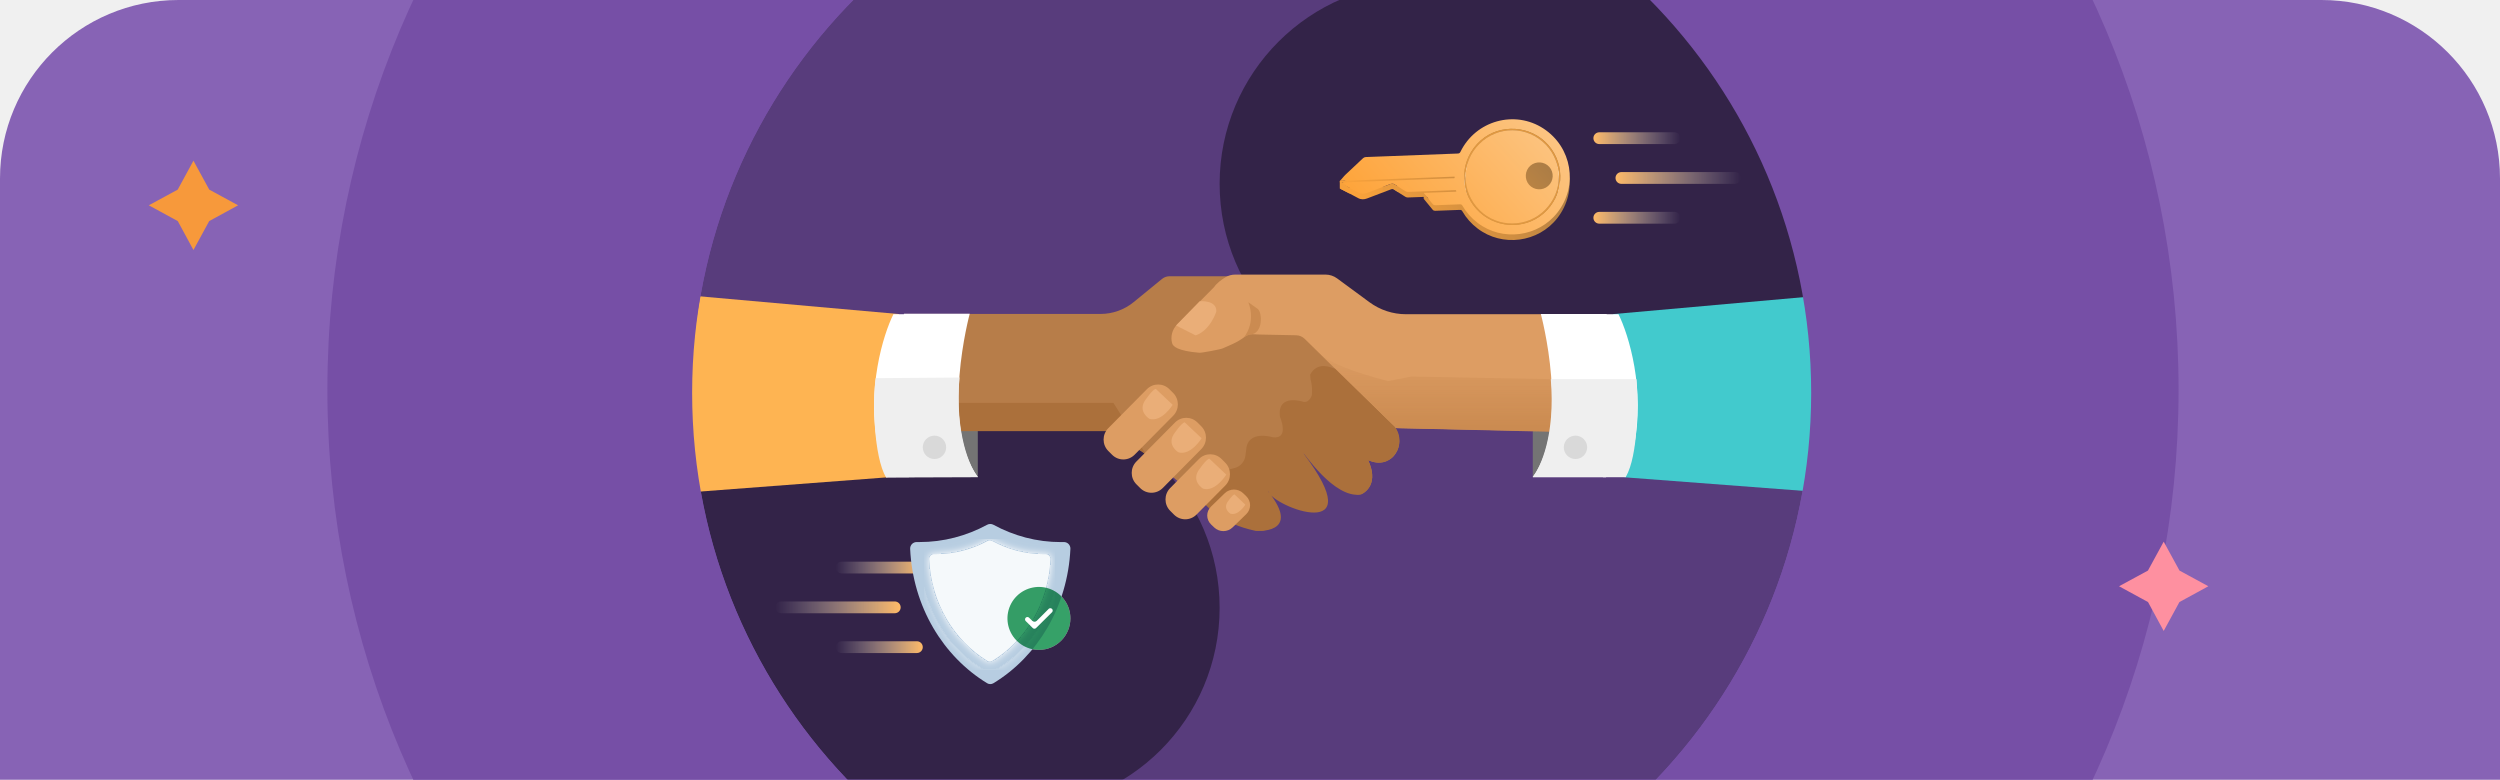
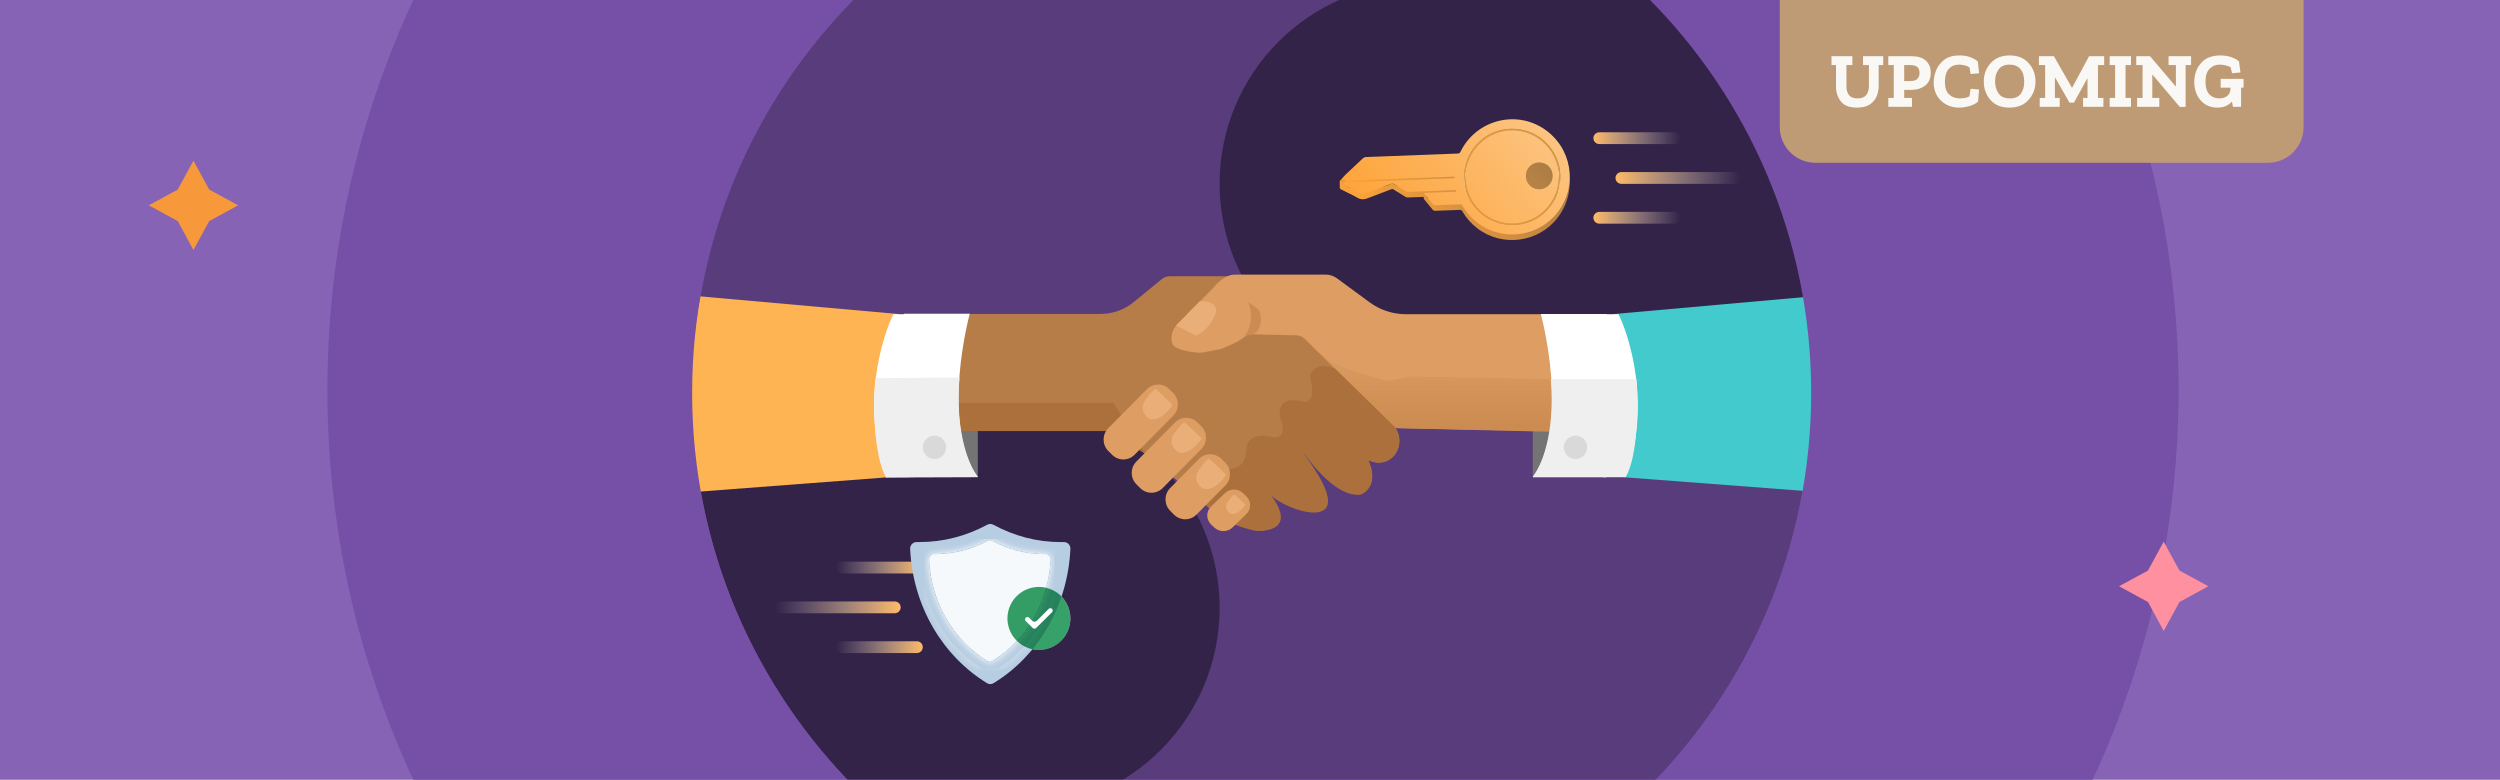
<svg xmlns="http://www.w3.org/2000/svg" viewBox="0 0 420 131" fill="none">
-   <g clip-path="url(#clip0_616_19529)">
-     <path d="M0 30C0 13.431 13.431 0 30 0H390C406.569 0 420 13.431 420 30V131H0V30Z" fill="#8763B5" />
+   <g clip-path="url(#clip0_867_15971)">
+     <rect width="420" height="131" fill="#8763B5" />
    <circle cx="210.5" cy="65.5" r="155.5" fill="#764FA6" />
-     <mask id="mask0_616_19529" style="mask-type:alpha" maskUnits="userSpaceOnUse" x="116" y="-28" width="189" height="188">
+     <mask id="mask0_867_15971" style="mask-type:alpha" maskUnits="userSpaceOnUse" x="116" y="-28" width="189" height="188">
      <g style="mix-blend-mode:multiply">
        <circle cx="210.278" cy="66" r="94" fill="#84878A" />
      </g>
    </mask>
-     <g mask="url(#mask0_616_19529)">
-       <g filter="url(#filter0_d_616_19529)">
+     <g mask="url(#mask0_867_15971)">
+       <g filter="url(#filter0_d_867_15971)">
        <circle cx="210.278" cy="66" r="94" fill="#583C7C" />
      </g>
      <rect x="204.897" y="-2.885" width="213.72" height="67.525" rx="33.762" fill="#332348" />
-       <rect width="21.047" height="1.981" rx="0.99" transform="matrix(-1 0 0 1 292.453 28.9093)" fill="url(#paint0_linear_616_19529)" />
-       <rect width="14.609" height="1.981" rx="0.99" transform="matrix(-1 0 0 1 282.301 22.2238)" fill="url(#paint1_linear_616_19529)" />
-       <rect width="14.609" height="1.981" rx="0.99" transform="matrix(-1 0 0 1 282.301 35.5947)" fill="url(#paint2_linear_616_19529)" />
-       <path d="M244.347 30.608C237.885 30.854 231.775 30.787 225.246 31.036C225.656 30.64 225.678 30.609 226.034 30.273C227.012 29.348 227.99 28.422 228.978 27.508C229.089 27.405 229.266 27.326 229.416 27.32C234.575 27.115 239.735 26.917 244.894 26.729C245.133 26.721 245.243 26.64 245.344 26.433C247.89 21.201 254.449 19.366 259.283 22.528C264.071 25.659 265.151 32.1 261.648 36.622C258.441 40.761 252.374 41.551 248.225 38.38C247.183 37.584 246.326 36.63 245.675 35.496C245.556 35.29 245.432 35.254 245.223 35.263C243.847 35.322 242.469 35.375 241.091 35.416C240.965 35.419 240.795 35.357 240.715 35.265C240.22 34.684 239.745 34.087 239.264 33.495C239.24 33.465 239.224 33.428 239.177 33.344C241.025 33.273 242.829 33.203 244.635 33.133C244.616 32.877 244.616 32.873 244.336 32.884C242.503 32.953 240.67 33.023 238.837 33.093C238.064 33.123 237.291 33.159 236.517 33.177C236.38 33.18 236.224 33.137 236.107 33.065C235.456 32.669 234.812 32.261 234.171 31.849C234.016 31.75 233.884 31.732 233.704 31.802C232.362 32.324 231.018 32.84 229.668 33.341C229.16 33.53 228.658 33.554 228.146 33.27C227.202 32.746 226.235 32.265 225.278 31.765C225.215 31.731 225.267 31.758 225.118 31.672C225.417 31.661 225.511 31.588 225.716 31.58C231.819 31.347 237.921 31.116 244.023 30.878C244.165 30.872 244.434 30.982 244.347 30.609L244.347 30.608ZM247.993 36.023C250.943 39.32 256.045 39.641 259.296 36.8C262.68 33.844 263.123 28.713 260.068 25.265C257.154 21.975 251.998 21.669 248.757 24.515C245.26 27.586 245.06 32.775 247.993 36.023Z" fill="url(#paint3_linear_616_19529)" />
+       <rect width="21.047" height="1.981" rx="0.99" transform="matrix(-1 0 0 1 292.453 28.9092)" fill="url(#paint0_linear_867_15971)" />
+       <rect width="14.609" height="1.981" rx="0.99" transform="matrix(-1 0 0 1 282.301 22.2236)" fill="url(#paint1_linear_867_15971)" />
+       <rect width="14.609" height="1.981" rx="0.99" transform="matrix(-1 0 0 1 282.301 35.5945)" fill="url(#paint2_linear_867_15971)" />
+       <path d="M244.347 30.608C237.885 30.854 231.775 30.787 225.246 31.036C225.656 30.64 225.678 30.609 226.034 30.273C227.012 29.348 227.99 28.422 228.978 27.508C229.089 27.405 229.266 27.326 229.416 27.32C234.575 27.115 239.735 26.917 244.894 26.729C245.133 26.721 245.243 26.64 245.344 26.433C247.89 21.201 254.449 19.366 259.283 22.528C264.071 25.659 265.151 32.1 261.648 36.622C258.441 40.761 252.374 41.551 248.225 38.38C247.183 37.584 246.326 36.63 245.675 35.496C245.556 35.29 245.432 35.254 245.223 35.263C243.847 35.322 242.469 35.375 241.091 35.416C240.965 35.419 240.795 35.357 240.715 35.265C240.22 34.684 239.745 34.087 239.264 33.495C239.24 33.465 239.224 33.428 239.177 33.344C241.025 33.273 242.829 33.203 244.635 33.133C244.616 32.877 244.616 32.873 244.336 32.884C242.503 32.953 240.67 33.023 238.837 33.093C238.064 33.123 237.291 33.159 236.517 33.177C236.38 33.18 236.224 33.137 236.107 33.065C235.456 32.669 234.812 32.261 234.171 31.849C234.016 31.75 233.884 31.732 233.704 31.802C232.362 32.324 231.018 32.84 229.668 33.341C229.16 33.53 228.658 33.554 228.146 33.27C227.202 32.746 226.235 32.265 225.278 31.765C225.215 31.731 225.267 31.758 225.118 31.672C225.417 31.661 225.511 31.588 225.716 31.58C231.819 31.347 237.921 31.116 244.023 30.878C244.165 30.872 244.434 30.982 244.347 30.609L244.347 30.608ZM247.993 36.023C250.943 39.32 256.045 39.641 259.296 36.8C262.68 33.844 263.123 28.713 260.068 25.265C257.154 21.975 251.998 21.669 248.757 24.515C245.26 27.586 245.06 32.775 247.993 36.023Z" fill="url(#paint3_linear_867_15971)" />
      <path d="M247.993 36.023C245.06 32.776 245.26 27.586 248.757 24.515C251.998 21.668 257.154 21.975 260.068 25.265C263.123 28.713 262.68 33.844 259.296 36.8C256.045 39.641 250.943 39.32 247.993 36.023ZM259.743 25.297C256.548 21.976 251.552 22.076 248.516 25.111C245.4 28.227 245.437 33.15 248.561 36.247C251.584 39.245 256.551 39.226 259.563 36.186C262.616 33.105 262.581 28.357 259.743 25.297Z" fill="white" />
-       <path d="M259.743 25.296C262.58 28.356 262.616 33.105 259.563 36.186C256.55 39.225 251.584 39.245 248.56 36.247C245.437 33.15 245.4 28.227 248.516 25.11C251.551 22.076 256.547 21.975 259.743 25.296Z" fill="url(#paint4_linear_616_19529)" />
-       <path d="M244.364 29.673C237.903 29.919 231.616 30.151 225.087 30.399C225.497 30.003 225.695 29.673 226.051 29.338C227.029 28.413 228.007 27.487 228.995 26.573C229.106 26.47 229.283 26.391 229.433 26.385C234.592 26.179 239.752 25.982 244.911 25.794C245.15 25.785 245.26 25.704 245.361 25.497C247.908 20.266 254.467 18.431 259.3 21.593C264.088 24.724 265.169 31.164 261.665 35.686C258.458 39.825 252.391 40.616 248.242 37.445C247.2 36.649 246.343 35.694 245.692 34.561C245.573 34.354 245.449 34.319 245.24 34.328C243.864 34.387 242.486 34.44 241.109 34.48C240.982 34.484 240.812 34.422 240.732 34.329C240.237 33.749 239.762 33.152 239.281 32.559C239.257 32.53 239.242 32.493 239.194 32.409C241.042 32.337 242.847 32.268 244.652 32.198C244.633 31.942 244.633 31.938 244.353 31.948C242.52 32.017 240.687 32.087 238.854 32.158C238.081 32.187 237.308 32.224 236.534 32.242C236.397 32.245 236.241 32.201 236.124 32.129C235.473 31.733 234.83 31.325 234.188 30.914C234.033 30.814 233.901 30.796 233.721 30.867C232.379 31.389 231.035 31.905 229.685 32.406C229.177 32.595 228.675 32.619 228.163 32.334C227.219 31.811 226.253 31.329 225.295 30.829C225.232 30.796 225.267 30.73 225.119 30.645C225.418 30.633 225.528 30.653 225.733 30.645C231.836 30.412 237.938 30.18 244.04 29.942C244.182 29.937 244.451 30.046 244.364 29.674L244.364 29.673ZM248.01 35.088C250.96 38.385 256.062 38.706 259.313 35.865C262.697 32.909 263.14 27.777 260.086 24.329C257.171 21.04 252.015 20.733 248.774 23.579C245.277 26.651 245.077 31.84 248.01 35.088Z" fill="url(#paint5_linear_616_19529)" />
-       <path d="M248.01 35.088C245.077 31.84 245.277 26.651 248.774 23.579C252.015 20.733 257.171 21.04 260.086 24.329C263.14 27.777 262.697 32.909 259.313 35.865C256.062 38.706 250.96 38.385 248.01 35.088ZM259.76 24.361C256.565 21.04 251.569 21.14 248.534 24.176C245.417 27.292 245.454 32.215 248.578 35.312C251.601 38.309 256.568 38.29 259.58 35.251C262.633 32.17 262.598 27.421 259.76 24.361Z" fill="#E09840" />
-       <path d="M259.76 24.361C262.598 27.421 262.633 32.169 259.58 35.25C256.567 38.29 251.601 38.31 248.577 35.311C245.454 32.215 245.417 27.291 248.533 24.175C251.568 21.14 256.564 21.04 259.76 24.361ZM260.091 31.24C261.024 30.416 261.114 28.973 260.29 28.044C259.466 27.116 258.017 27.026 257.09 27.847C256.163 28.669 256.074 30.123 256.893 31.048C257.72 31.98 259.155 32.066 260.091 31.24Z" fill="url(#paint6_linear_616_19529)" />
-       <path d="M225.086 30.399V31.672L226.741 32.531V31.577L225.086 30.399Z" fill="#F7A13B" />
+       <path d="M259.743 25.296C262.58 28.356 262.616 33.105 259.563 36.186C256.55 39.225 251.584 39.245 248.56 36.247C245.437 33.15 245.4 28.227 248.516 25.11C251.551 22.076 256.547 21.975 259.743 25.296Z" fill="url(#paint4_linear_867_15971)" />
+       <path d="M244.364 29.673C237.903 29.919 231.616 30.151 225.087 30.4C225.497 30.004 225.695 29.673 226.051 29.338C227.029 28.413 228.007 27.487 228.995 26.573C229.106 26.47 229.283 26.391 229.433 26.385C234.592 26.179 239.752 25.982 244.911 25.794C245.15 25.785 245.26 25.705 245.361 25.497C247.908 20.266 254.467 18.431 259.3 21.593C264.088 24.724 265.169 31.164 261.665 35.687C258.458 39.825 252.391 40.616 248.242 37.445C247.2 36.649 246.343 35.694 245.692 34.561C245.573 34.355 245.449 34.319 245.24 34.328C243.864 34.387 242.486 34.44 241.109 34.48C240.982 34.484 240.812 34.422 240.732 34.329C240.237 33.749 239.762 33.152 239.281 32.559C239.257 32.53 239.242 32.493 239.194 32.409C241.042 32.337 242.847 32.268 244.652 32.198C244.633 31.942 244.633 31.938 244.353 31.948C242.52 32.017 240.687 32.088 238.854 32.158C238.081 32.187 237.308 32.224 236.534 32.242C236.397 32.245 236.241 32.201 236.124 32.13C235.473 31.733 234.83 31.325 234.188 30.914C234.033 30.814 233.901 30.797 233.721 30.867C232.379 31.389 231.035 31.905 229.685 32.406C229.177 32.595 228.675 32.619 228.163 32.334C227.219 31.811 226.253 31.33 225.295 30.829C225.232 30.796 225.267 30.73 225.119 30.645C225.418 30.633 225.528 30.653 225.733 30.645C231.836 30.412 237.938 30.18 244.04 29.942C244.182 29.937 244.451 30.046 244.364 29.674L244.364 29.673ZM248.01 35.088C250.96 38.385 256.062 38.706 259.313 35.865C262.697 32.909 263.14 27.777 260.086 24.33C257.171 21.04 252.015 20.733 248.774 23.58C245.277 26.651 245.077 31.84 248.01 35.088Z" fill="url(#paint5_linear_867_15971)" />
+       <path d="M248.01 35.088C245.077 31.84 245.277 26.651 248.774 23.58C252.015 20.733 257.171 21.04 260.086 24.33C263.14 27.777 262.697 32.909 259.313 35.865C256.062 38.706 250.96 38.385 248.01 35.088ZM259.76 24.361C256.565 21.041 251.569 21.141 248.534 24.176C245.417 27.292 245.454 32.215 248.578 35.312C251.601 38.309 256.568 38.29 259.58 35.251C262.633 32.17 262.598 27.421 259.76 24.361Z" fill="#E09840" />
+       <path d="M259.76 24.361C262.598 27.421 262.633 32.169 259.58 35.25C256.567 38.29 251.601 38.31 248.577 35.311C245.454 32.215 245.417 27.291 248.533 24.175C251.568 21.14 256.564 21.04 259.76 24.361ZM260.091 31.24C261.024 30.416 261.114 28.973 260.29 28.044C259.466 27.116 258.017 27.026 257.09 27.847C256.163 28.669 256.074 30.123 256.893 31.048C257.72 31.98 259.155 32.066 260.091 31.24Z" fill="url(#paint6_linear_867_15971)" />
+       <path d="M225.086 30.4V31.672L226.741 32.531V31.577L225.086 30.4Z" fill="#F7A13B" />
      <path d="M233.677 30.877L232.309 31.418V32.086L233.868 31.577L234.918 32.309L235.077 31.482L234.664 31.227C234.307 30.871 233.784 30.813 233.677 30.877Z" fill="#E89A3E" />
      <path d="M239.182 32.436V33.359L239.723 33.581L240.009 33.454L239.182 32.436Z" fill="#E2973E" />
      <rect x="225.094" y="30.394" width="1.168" height="0.27" transform="rotate(-1.85041 225.094 30.394)" fill="#F7A13B" />
-       <mask id="mask1_616_19529" style="mask-type:alpha" maskUnits="userSpaceOnUse" x="116" y="-28" width="189" height="188">
+       <mask id="mask1_867_15971" style="mask-type:alpha" maskUnits="userSpaceOnUse" x="116" y="-28" width="189" height="188">
        <g style="mix-blend-mode:multiply">
          <circle cx="210.278" cy="66" r="94" fill="#84878A" />
        </g>
      </mask>
-       <g mask="url(#mask1_616_19529)">
+       <g mask="url(#mask1_867_15971)">
        <rect x="59.994" y="68.355" width="144.903" height="67.525" rx="33.762" fill="#332348" />
      </g>
      <path d="M306.306 49.623L271.025 52.767L272.946 80.188L306.306 82.721V49.623Z" fill="#42CACD" />
-       <mask id="mask2_616_19529" style="mask-type:alpha" maskUnits="userSpaceOnUse" x="116" y="-32" width="200" height="200">
+       <mask id="mask2_867_15971" style="mask-type:alpha" maskUnits="userSpaceOnUse" x="116" y="-32" width="200" height="200">
        <g style="mix-blend-mode:multiply">
          <circle cx="215.861" cy="67.861" r="99.861" fill="#84878A" />
        </g>
      </mask>
-       <g mask="url(#mask2_616_19529)">
+       <g mask="url(#mask2_867_15971)">
        <path d="M115.753 49.623L151.034 52.767L149.113 80.188L115.753 82.721V49.623Z" fill="#FEB452" />
      </g>
-       <g clip-path="url(#clip1_616_19529)">
+       <g clip-path="url(#clip1_867_15971)">
        <path d="M164.271 80.133V72.241H160.781C160.781 72.241 162.541 79.707 164.271 80.133Z" fill="#747474" />
-         <path d="M151.962 52.743H184.887C186.926 52.743 188.896 52.037 190.471 50.742L195.21 46.866C195.574 46.571 196.024 46.409 196.497 46.409H209.295L233.68 70.783C233.68 70.783 236.581 73.993 234.021 76.753C234.021 76.753 232.323 78.521 229.818 77.272C229.818 77.272 231.826 80.893 229.104 82.785C227.832 83.668 226.009 82.126 224.675 81.335C224.225 81.071 218.959 75.396 218.47 74.9C218.47 74.9 222.806 84.506 218.346 84.157C218.346 84.157 212.909 82.296 212.11 81.699C212.11 81.699 215.484 89.181 211.924 89.134C211.924 89.134 207.426 88.661 204.711 86.506L187.493 72.233L152.295 72.334L151.962 52.743Z" fill="#B77D49" />
-         <path d="M234.464 71.907L219.192 56.929C218.796 56.541 218.269 56.324 217.718 56.324L211.568 56.2C210.792 56.2 209.884 55.975 209.28 56.456C207.814 57.627 206.278 58.115 205.401 58.534C205.083 58.689 201.857 59.294 201.508 59.263C197.762 58.96 197.056 58.154 196.924 57.681C196.598 56.549 196.94 55.332 197.769 54.495L203.974 48.223C204.409 47.564 205.215 46.982 205.844 46.602C206.348 46.285 206.937 46.13 207.534 46.13H222.674C223.38 46.13 224.07 46.354 224.637 46.773L230.081 50.781C231.858 52.084 233.998 52.789 236.209 52.789H264.588C265.759 52.789 266.706 53.758 266.682 54.929L266.171 72.59" fill="#DD9D63" />
-         <path d="M257.507 80.187V72.404L261.005 72.45C261.005 72.45 259.236 79.761 257.507 80.187Z" fill="#747474" />
+         <path d="M151.962 52.742H184.887C186.926 52.742 188.896 52.037 190.471 50.742L195.21 46.866C195.574 46.571 196.024 46.408 196.497 46.408H209.295L233.68 70.783C233.68 70.783 236.581 73.993 234.021 76.753C234.021 76.753 232.323 78.52 229.818 77.272C229.818 77.272 231.826 80.893 229.104 82.784C227.832 83.668 226.009 82.125 224.675 81.335C224.225 81.071 218.959 75.396 218.47 74.9C218.47 74.9 222.806 84.505 218.346 84.157C218.346 84.157 212.909 82.296 212.11 81.699C212.11 81.699 215.484 89.18 211.924 89.134C211.924 89.134 207.426 88.661 204.711 86.506L187.493 72.233L152.295 72.334L151.962 52.742Z" fill="#B77D49" />
+         <path d="M234.464 71.907L219.192 56.929C218.796 56.541 218.269 56.324 217.718 56.324L211.568 56.2C210.792 56.2 209.884 55.975 209.28 56.456C207.814 57.627 206.278 58.115 205.401 58.534C205.083 58.689 201.857 59.294 201.508 59.263C197.762 58.96 197.056 58.154 196.924 57.681C196.598 56.549 196.94 55.332 197.769 54.495L203.974 48.223C204.409 47.564 205.215 46.982 205.844 46.602C206.348 46.284 206.937 46.129 207.534 46.129H222.674C223.38 46.129 224.07 46.354 224.637 46.773L230.081 50.781C231.858 52.084 233.998 52.789 236.209 52.789H264.588C265.759 52.789 266.706 53.758 266.682 54.929L266.171 72.59" fill="#DD9D63" />
+         <path d="M257.507 80.187V72.403L261.005 72.45C261.005 72.45 259.236 79.761 257.507 80.187Z" fill="#747474" />
        <path d="M258.864 52.758C258.864 52.758 263.906 71.326 257.515 80.18H269.816L269.924 52.75C269.924 52.75 259.361 52.75 258.872 52.75L258.864 52.758Z" fill="white" />
        <path d="M206.774 87.583C206.774 87.583 204.866 86.436 206.007 84.583C206.007 84.583 207.317 82.622 207.86 82.567L210.699 85.242C210.699 85.242 208.845 88.242 206.767 87.591L206.774 87.583Z" fill="#CECABE" />
-         <path d="M201.554 50.611C201.554 50.611 204.455 50.347 204.339 52.347C204.339 52.347 203.362 55.487 200.864 56.348L197.583 54.681L201.554 50.611Z" fill="#EAAE78" />
+         <path d="M201.554 50.61C201.554 50.61 204.455 50.347 204.339 52.347C204.339 52.347 203.362 55.487 200.864 56.347L197.583 54.681L201.554 50.61Z" fill="#EAAE78" />
        <path d="M209.016 56.619C209.016 56.619 211.063 54.254 209.714 50.773L211.281 51.882C212.103 52.456 212.25 56.154 209.954 56.208C209.954 56.208 209.978 56.161 209.016 56.619Z" fill="#CB8B51" />
-         <path d="M209.365 75.505L209.225 76.582C209.093 77.582 208.357 78.404 207.372 78.637C205.425 79.102 202.431 80.141 202.578 82.079L202.361 84.591L202.578 84.863C202.951 85.127 205.021 87.925 210.955 89.188C210.955 89.188 218.812 89.832 213.119 82.645C213.057 82.567 213.134 82.552 213.165 82.645C213.887 85.095 230.747 91.628 218.909 76.08C218.971 75.886 224.094 83.823 228.639 83.079C228.639 83.079 231.858 81.862 229.911 77.458C229.88 77.396 229.942 77.327 230.004 77.358C230.694 77.66 233.192 78.505 234.681 75.799C234.681 75.799 235.844 73.753 234.332 71.683L234.316 71.667L224.303 61.953C224.303 61.953 223.97 61.852 223.962 61.844C223.706 61.782 221.332 60.619 220.107 62.938L220.161 63.666C220.146 63.705 220.534 64.682 220.394 66.38C220.394 66.38 220.029 67.651 219.021 67.519C219.021 67.519 214.508 65.985 215.035 70.024C215.035 70.024 216.69 73.831 213.835 73.461C213.835 73.461 209.634 72.152 209.365 75.505Z" fill="#AB703B" />
-         <path d="M203.978 88.605L203.457 88.105C202.6 87.276 202.6 85.928 203.457 85.099L205.755 82.866C206.612 82.037 207.996 82.037 208.853 82.866L209.373 83.367C210.23 84.196 210.23 85.544 209.373 86.373L207.075 88.605C206.219 89.435 204.835 89.435 203.978 88.605Z" fill="#DD9D63" />
-         <path d="M221.947 59.665C220.828 58.857 220.046 58.007 219.236 57.04L221.947 59.665C223.942 61.106 227.005 62.415 233.202 64.023L237.129 63.26L260.588 63.696C260.751 65.223 260.97 67.733 260.37 72.534L234.62 71.934L221.947 59.665Z" fill="url(#paint7_linear_616_19529)" />
-         <path d="M187.049 67.678L192.504 76.298L186.176 72.425H160.808V67.678H187.049Z" fill="#AB703B" />
+         <path d="M209.365 75.505L209.225 76.582C209.093 77.582 208.357 78.404 207.372 78.637C205.425 79.102 202.431 80.141 202.578 82.079L202.361 84.591L202.578 84.863C202.951 85.127 205.021 87.924 210.955 89.188C210.955 89.188 218.812 89.832 213.119 82.645C213.057 82.567 213.134 82.552 213.165 82.645C213.887 85.095 230.747 91.628 218.909 76.08C218.971 75.886 224.094 83.823 228.639 83.079C228.639 83.079 231.858 81.862 229.911 77.458C229.88 77.396 229.942 77.326 230.004 77.358C230.694 77.66 233.192 78.505 234.681 75.799C234.681 75.799 235.844 73.752 234.332 71.683L234.316 71.667L224.303 61.953C224.303 61.953 223.97 61.852 223.962 61.844C223.706 61.782 221.332 60.619 220.107 62.937L220.161 63.666C220.146 63.705 220.534 64.682 220.394 66.38C220.394 66.38 220.029 67.651 219.021 67.519C219.021 67.519 214.508 65.985 215.035 70.024C215.035 70.024 216.69 73.831 213.835 73.461C213.835 73.461 209.634 72.152 209.365 75.505Z" fill="#AB703B" />
+         <path d="M203.978 88.605L203.457 88.105C202.6 87.275 202.6 85.928 203.457 85.098L205.755 82.866C206.612 82.037 207.996 82.037 208.853 82.866L209.373 83.366C210.23 84.196 210.23 85.543 209.373 86.373L207.075 88.605C206.219 89.434 204.835 89.434 203.978 88.605Z" fill="#DD9D63" />
+         <path d="M221.947 59.665C220.828 58.856 220.046 58.007 219.236 57.04L221.947 59.665C223.942 61.106 227.005 62.415 233.202 64.023L237.129 63.259L260.588 63.696C260.751 65.223 260.97 67.733 260.37 72.534L234.62 71.933L221.947 59.665Z" fill="url(#paint7_linear_867_15971)" />
+         <path d="M187.049 67.678L192.504 76.298L186.176 72.424H160.808V67.678H187.049Z" fill="#AB703B" />
        <path d="M186.826 76.396L186.19 75.76C185.143 74.706 185.143 72.993 186.19 71.938L192.674 65.387C193.721 64.333 195.412 64.333 196.459 65.387L197.095 66.023C198.142 67.077 198.142 68.791 197.095 69.845L190.611 76.396C189.564 77.451 187.873 77.451 186.826 76.396Z" fill="#DD9D63" />
-         <path d="M191.549 81.994L190.913 81.358C189.866 80.304 189.866 78.59 190.913 77.536L197.397 70.985C198.444 69.93 200.135 69.93 201.182 70.985L201.818 71.621C202.865 72.675 202.865 74.388 201.818 75.443L195.334 81.994C194.287 83.048 192.596 83.048 191.549 81.994Z" fill="#DD9D63" />
+         <path d="M191.549 81.993L190.913 81.358C189.866 80.303 189.866 78.59 190.913 77.536L197.397 70.985C198.444 69.93 200.135 69.93 201.182 70.985L201.818 71.62C202.865 72.675 202.865 74.388 201.818 75.442L195.334 81.993C194.287 83.048 192.596 83.048 191.549 81.993Z" fill="#DD9D63" />
        <path d="M193.085 70.349C193.085 70.349 191.177 69.202 192.317 67.349C192.317 67.349 193.628 65.387 194.171 65.333L197.009 68.008C197.009 68.008 195.156 71.008 193.077 70.357L193.085 70.349Z" fill="#EAAE78" />
-         <path d="M197.948 75.97C197.948 75.97 196.04 74.822 197.18 72.969C197.18 72.969 198.491 71.008 199.034 70.954L201.872 73.629C201.872 73.629 200.019 76.629 197.94 75.978L197.948 75.97Z" fill="#EAAE78" />
+         <path d="M197.948 75.97C197.948 75.97 196.04 74.822 197.18 72.969C197.18 72.969 198.491 71.008 199.034 70.954L201.872 73.628C201.872 73.628 200.019 76.629 197.94 75.977L197.948 75.97Z" fill="#EAAE78" />
        <path d="M197.226 86.451L196.59 85.816C195.543 84.761 195.543 83.048 196.59 81.994L201.43 77.109C202.477 76.055 204.168 76.055 205.215 77.109L205.851 77.745C206.898 78.799 206.898 80.513 205.851 81.567L201.011 86.451C199.964 87.506 198.274 87.506 197.226 86.451Z" fill="#DD9D63" />
-         <path d="M202.09 82.079C202.09 82.079 200.182 80.932 201.322 79.079C201.322 79.079 202.633 77.117 203.175 77.063L206.014 79.738C206.014 79.738 204.16 82.738 202.082 82.087L202.09 82.079Z" fill="#EAAE78" />
-         <path d="M162.914 52.712C162.914 52.712 157.872 71.279 164.263 80.133H151.97L151.861 52.704C151.861 52.704 162.425 52.704 162.914 52.704V52.712Z" fill="white" />
+         <path d="M202.09 82.079C202.09 82.079 200.182 80.931 201.322 79.079C201.322 79.079 202.633 77.117 203.175 77.063L206.014 79.737C206.014 79.737 204.16 82.738 202.082 82.087L202.09 82.079Z" fill="#EAAE78" />
+         <path d="M162.914 52.711C162.914 52.711 157.872 71.279 164.263 80.133H151.97L151.861 52.704C151.861 52.704 162.425 52.704 162.914 52.704V52.711Z" fill="white" />
      </g>
      <path d="M271.904 52.785H266.971L269.302 80.171H273.097L274.453 75.227C276.491 65.446 273.603 56.19 271.904 52.785Z" fill="white" />
      <path d="M150.092 52.785H155.025L152.694 80.171H148.899L147.543 75.227C145.505 65.446 148.393 56.19 150.092 52.785Z" fill="white" />
-       <path d="M260.533 63.696C261.319 73.079 258.824 78.553 257.478 80.117H273.135C275.23 76.538 275.208 67.679 274.936 63.696H260.533Z" fill="#EFEFEF" />
+       <path d="M260.533 63.696C261.319 73.079 258.824 78.553 257.478 80.117H273.135C275.23 76.538 275.208 67.678 274.936 63.696H260.533Z" fill="#EFEFEF" />
      <path d="M161.19 63.423C160.404 72.807 162.954 78.608 164.3 80.171L148.861 80.226C146.766 76.647 146.569 67.188 147.115 63.532L161.19 63.423Z" fill="#EFEFEF" />
      <circle cx="264.679" cy="75.152" r="1.964" fill="#D9D9D9" />
      <circle cx="156.989" cy="75.152" r="1.964" fill="#D9D9D9" />
-       <path d="M206.699 86.289C206.699 86.289 205.473 85.552 206.206 84.361C206.206 84.361 207.048 83.101 207.397 83.066L209.22 84.784C209.22 84.784 208.029 86.712 206.694 86.294L206.699 86.289Z" fill="#EAAE78" />
-       <rect width="21.047" height="1.981" rx="0.99" transform="matrix(1 8.74228e-08 8.74228e-08 -1 130.265 103.024)" fill="url(#paint8_linear_616_19529)" />
-       <rect width="14.609" height="1.981" rx="0.99" transform="matrix(1 8.74228e-08 8.74228e-08 -1 140.417 109.71)" fill="url(#paint9_linear_616_19529)" />
-       <rect width="14.609" height="1.981" rx="0.99" transform="matrix(1 8.74228e-08 8.74228e-08 -1 140.417 96.3386)" fill="url(#paint10_linear_616_19529)" />
+       <path d="M206.699 86.289C206.699 86.289 205.473 85.551 206.206 84.361C206.206 84.361 207.048 83.101 207.397 83.066L209.22 84.784C209.22 84.784 208.029 86.712 206.694 86.294L206.699 86.289Z" fill="#EAAE78" />
+       <rect width="21.047" height="1.981" rx="0.99" transform="matrix(1 8.74228e-08 8.74228e-08 -1 130.265 103.024)" fill="url(#paint8_linear_867_15971)" />
+       <rect width="14.609" height="1.981" rx="0.99" transform="matrix(1 8.74228e-08 8.74228e-08 -1 140.417 109.71)" fill="url(#paint9_linear_867_15971)" />
+       <rect width="14.609" height="1.981" rx="0.99" transform="matrix(1 8.74228e-08 8.74228e-08 -1 140.417 96.3386)" fill="url(#paint10_linear_867_15971)" />
    </g>
    <g style="mix-blend-mode:multiply">
-       <path d="M174.54 109.181C173.494 109.181 172.472 108.871 171.602 108.29C170.732 107.708 170.054 106.883 169.654 105.916C169.254 104.95 169.149 103.887 169.353 102.861C169.557 101.835 170.061 100.892 170.801 100.153C171.54 99.413 172.482 98.91 173.508 98.706C174.534 98.501 175.598 98.606 176.564 99.006C177.53 99.407 178.356 100.085 178.937 100.954C179.518 101.824 179.829 102.846 179.829 103.892C179.829 105.295 179.271 106.64 178.28 107.632C177.288 108.624 175.943 109.181 174.54 109.181V109.181Z" fill="white" />
+       <path d="M174.54 109.181C173.494 109.181 172.472 108.871 171.602 108.29C170.732 107.709 170.054 106.883 169.654 105.916C169.254 104.95 169.149 103.887 169.353 102.861C169.557 101.835 170.061 100.893 170.8 100.153C171.54 99.413 172.482 98.91 173.508 98.706C174.534 98.502 175.597 98.606 176.564 99.007C177.53 99.407 178.356 100.085 178.937 100.954C179.518 101.824 179.828 102.847 179.828 103.892C179.828 105.295 179.271 106.64 178.279 107.632C177.288 108.624 175.943 109.181 174.54 109.181V109.181Z" fill="white" />
    </g>
-     <path d="M174.54 109.181C173.494 109.181 172.472 108.871 171.602 108.289C170.732 107.708 170.054 106.882 169.654 105.916C169.254 104.95 169.149 103.886 169.353 102.861C169.557 101.835 170.061 100.892 170.801 100.153C171.54 99.413 172.482 98.909 173.508 98.705C174.534 98.501 175.598 98.606 176.564 99.006C177.53 99.407 178.356 100.084 178.937 100.954C179.518 101.824 179.829 102.846 179.829 103.892C179.829 105.295 179.271 106.64 178.28 107.632C177.288 108.624 175.943 109.181 174.54 109.181V109.181Z" fill="white" />
-     <path d="M178.704 91.065C178.852 91.06 179.001 91.085 179.139 91.14C179.278 91.194 179.404 91.276 179.509 91.381C179.615 91.486 179.697 91.612 179.752 91.75C179.807 91.888 179.833 92.037 179.829 92.186C179.381 101.926 174.29 110.296 166.896 114.782C166.736 114.879 166.553 114.93 166.367 114.93C166.18 114.93 165.998 114.879 165.838 114.782C158.444 110.277 153.338 101.907 152.905 92.186C152.901 92.037 152.927 91.888 152.981 91.75C153.036 91.612 153.119 91.486 153.225 91.381C153.33 91.276 153.456 91.194 153.595 91.14C153.733 91.085 153.882 91.06 154.03 91.065H154.458C156.46 91.069 158.454 90.816 160.391 90.311C162.284 89.819 164.11 89.099 165.828 88.166C165.993 88.074 166.178 88.026 166.367 88.026C166.556 88.026 166.741 88.074 166.905 88.166C168.613 89.095 170.425 89.815 172.304 90.311C174.241 90.817 176.235 91.073 178.237 91.07L178.704 91.065Z" fill="#B7CDE1" />
-     <g filter="url(#filter1_d_616_19529)">
-       <g filter="url(#filter2_d_616_19529)">
-         <path d="M175.625 93.092C175.738 93.088 175.85 93.107 175.955 93.148C176.06 93.189 176.155 93.251 176.235 93.331C176.315 93.41 176.377 93.505 176.419 93.61C176.46 93.715 176.48 93.827 176.476 93.939C176.138 101.307 172.287 107.639 166.694 111.032C166.573 111.105 166.435 111.144 166.294 111.144C166.153 111.144 166.014 111.105 165.894 111.032C160.3 107.624 156.438 101.293 156.111 93.939C156.107 93.827 156.127 93.715 156.168 93.61C156.21 93.505 156.273 93.41 156.352 93.331C156.432 93.251 156.528 93.189 156.632 93.148C156.737 93.107 156.849 93.088 156.962 93.092H157.286C158.8 93.095 160.308 92.903 161.773 92.521C163.205 92.149 164.586 91.605 165.886 90.899C166.011 90.829 166.151 90.792 166.294 90.792C166.436 90.792 166.577 90.829 166.701 90.899C167.992 91.601 169.364 92.146 170.785 92.521C172.25 92.904 173.758 93.097 175.273 93.095L175.625 93.092Z" fill="#F5F9FB" />
+     <path d="M174.54 109.181C173.494 109.181 172.472 108.871 171.602 108.289C170.732 107.708 170.055 106.882 169.654 105.916C169.254 104.95 169.149 103.886 169.353 102.861C169.557 101.835 170.061 100.892 170.801 100.153C171.54 99.413 172.483 98.909 173.508 98.705C174.534 98.501 175.598 98.606 176.564 99.006C177.53 99.407 178.356 100.084 178.937 100.954C179.519 101.824 179.829 102.846 179.829 103.892C179.829 105.295 179.272 106.64 178.28 107.632C177.288 108.624 175.943 109.181 174.54 109.181V109.181Z" fill="white" />
+     <path d="M178.704 91.065C178.852 91.06 179.001 91.085 179.139 91.14C179.278 91.194 179.404 91.276 179.509 91.381C179.615 91.486 179.697 91.612 179.752 91.75C179.807 91.889 179.833 92.037 179.829 92.186C179.381 101.926 174.29 110.296 166.896 114.782C166.736 114.879 166.553 114.93 166.367 114.93C166.18 114.93 165.998 114.879 165.838 114.782C158.444 110.277 153.338 101.907 152.905 92.186C152.901 92.037 152.927 91.889 152.981 91.75C153.036 91.612 153.119 91.486 153.225 91.381C153.33 91.276 153.456 91.194 153.595 91.14C153.733 91.085 153.882 91.06 154.03 91.065H154.458C156.46 91.069 158.454 90.816 160.391 90.311C162.284 89.819 164.11 89.099 165.828 88.166C165.993 88.074 166.178 88.026 166.367 88.026C166.556 88.026 166.741 88.074 166.905 88.166C168.613 89.095 170.425 89.815 172.304 90.311C174.241 90.817 176.235 91.073 178.237 91.07L178.704 91.065Z" fill="#B7CDE1" />
+     <g filter="url(#filter1_d_867_15971)">
+       <g filter="url(#filter2_d_867_15971)">
+         <path d="M175.626 93.092C175.738 93.088 175.85 93.107 175.955 93.148C176.06 93.189 176.155 93.251 176.235 93.331C176.315 93.41 176.377 93.505 176.419 93.61C176.461 93.715 176.48 93.827 176.477 93.939C176.138 101.307 172.287 107.639 166.694 111.032C166.573 111.105 166.435 111.144 166.294 111.144C166.153 111.144 166.014 111.105 165.894 111.032C160.3 107.624 156.438 101.293 156.111 93.939C156.107 93.827 156.127 93.715 156.169 93.61C156.21 93.505 156.273 93.41 156.353 93.331C156.432 93.251 156.528 93.189 156.632 93.148C156.737 93.107 156.849 93.088 156.962 93.092H157.286C158.8 93.095 160.308 92.903 161.773 92.521C163.205 92.149 164.586 91.605 165.886 90.899C166.011 90.829 166.151 90.793 166.294 90.793C166.436 90.793 166.577 90.829 166.701 90.899C167.992 91.601 169.364 92.146 170.785 92.521C172.25 92.904 173.758 93.097 175.273 93.096L175.626 93.092Z" fill="#F5F9FB" />
      </g>
    </g>
    <g style="mix-blend-mode:multiply">
-       <path d="M174.54 109.181C173.494 109.181 172.472 108.871 171.602 108.29C170.732 107.708 170.054 106.883 169.654 105.916C169.254 104.95 169.149 103.887 169.353 102.861C169.557 101.835 170.061 100.892 170.801 100.153C171.54 99.413 172.482 98.91 173.508 98.706C174.534 98.501 175.598 98.606 176.564 99.006C177.53 99.407 178.356 100.085 178.937 100.954C179.518 101.824 179.829 102.846 179.829 103.892C179.829 105.295 179.271 106.64 178.28 107.632C177.288 108.624 175.943 109.181 174.54 109.181V109.181Z" fill="#36A168" />
+       <path d="M174.54 109.181C173.494 109.181 172.472 108.871 171.602 108.29C170.732 107.709 170.055 106.883 169.654 105.916C169.254 104.95 169.149 103.887 169.353 102.861C169.557 101.835 170.061 100.893 170.801 100.153C171.54 99.413 172.483 98.91 173.508 98.706C174.534 98.502 175.598 98.606 176.564 99.007C177.53 99.407 178.356 100.085 178.937 100.954C179.519 101.824 179.829 102.847 179.829 103.892C179.829 105.295 179.272 106.64 178.28 107.632C177.288 108.624 175.943 109.181 174.54 109.181V109.181Z" fill="#36A168" />
    </g>
-     <path fill-rule="evenodd" clip-rule="evenodd" d="M173.425 104.296C173.474 104.346 173.532 104.385 173.597 104.412C173.661 104.438 173.73 104.452 173.8 104.452C173.869 104.452 173.938 104.438 174.003 104.412C174.067 104.385 174.126 104.346 174.175 104.296L176.199 102.272C176.275 102.207 176.373 102.173 176.473 102.177C176.574 102.181 176.669 102.223 176.74 102.294C176.81 102.365 176.852 102.46 176.856 102.56C176.86 102.66 176.826 102.758 176.761 102.835L174.059 105.513C174.023 105.549 173.979 105.578 173.931 105.598C173.884 105.618 173.832 105.628 173.78 105.628C173.729 105.628 173.677 105.618 173.63 105.598C173.582 105.578 173.538 105.549 173.502 105.513L172.3 104.316C172.235 104.239 172.201 104.141 172.205 104.041C172.209 103.941 172.251 103.846 172.321 103.775C172.392 103.704 172.487 103.662 172.588 103.658C172.688 103.654 172.786 103.688 172.862 103.753L173.425 104.296Z" fill="white" />
+     <path fill-rule="evenodd" clip-rule="evenodd" d="M173.425 104.296C173.474 104.346 173.532 104.385 173.597 104.412C173.661 104.439 173.73 104.452 173.8 104.452C173.869 104.452 173.938 104.439 174.003 104.412C174.067 104.385 174.126 104.346 174.175 104.296L176.199 102.272C176.275 102.207 176.373 102.174 176.473 102.178C176.574 102.182 176.669 102.223 176.74 102.294C176.81 102.365 176.852 102.46 176.856 102.56C176.86 102.66 176.826 102.758 176.761 102.835L174.059 105.513C174.023 105.549 173.979 105.578 173.931 105.598C173.884 105.618 173.832 105.628 173.78 105.628C173.729 105.628 173.677 105.618 173.63 105.598C173.582 105.578 173.538 105.549 173.502 105.513L172.3 104.316C172.235 104.239 172.201 104.141 172.205 104.041C172.209 103.941 172.251 103.846 172.321 103.775C172.392 103.704 172.487 103.662 172.588 103.658C172.688 103.654 172.786 103.688 172.862 103.753L173.425 104.296Z" fill="white" />
    <path d="M29.856 31.856L32.5 27L35.153 31.856L40 34.491L35.144 37.144L32.5 42L29.866 37.144L25 34.491L29.856 31.856Z" fill="#F7993B" />
    <path d="M360.856 95.856L363.5 91L366.153 95.856L371 98.491L366.144 101.144L363.5 106L360.866 101.144L356 98.491L360.856 95.856Z" fill="#FE90A0" />
+     <path d="M299 0H387V21.351C387 24.665 384.314 27.351 381 27.351H305C301.686 27.351 299 24.665 299 21.351V0Z" fill="#BE9B74" />
+     <path d="M316.376 10.935H315.618V14.427C315.618 15.029 315.504 15.609 315.278 16.167C315.051 16.725 314.671 17.183 314.139 17.541C313.607 17.898 312.888 18.077 311.981 18.077C310.69 18.077 309.779 17.724 309.247 17.017C308.715 16.302 308.449 15.487 308.449 14.571V10.935H307.69V9.443H311.196V10.935H310.202V14.519C310.202 15.103 310.342 15.587 310.621 15.971C310.908 16.346 311.392 16.533 312.073 16.533C312.744 16.533 313.228 16.341 313.525 15.958C313.83 15.574 313.982 15.064 313.982 14.427V10.935H312.988V9.443H316.376V10.935ZM324.366 12.216C324.366 13.184 324.047 13.908 323.411 14.388C322.783 14.859 322.05 15.094 321.213 15.094H319.905V16.455H321.213V17.946H317.236V16.455H318.152V10.935H317.236V9.443H321.135C322.19 9.443 322.992 9.692 323.541 10.189C324.091 10.686 324.366 11.362 324.366 12.216ZM322.482 12.243C322.482 11.824 322.364 11.501 322.129 11.275C321.902 11.048 321.496 10.935 320.912 10.935H319.905V13.616H320.886C321.488 13.616 321.902 13.49 322.129 13.237C322.364 12.984 322.482 12.653 322.482 12.243ZM332.314 17.044C332.035 17.349 331.586 17.597 330.967 17.789C330.357 17.981 329.746 18.077 329.136 18.077C327.924 18.077 326.908 17.689 326.088 16.913C325.268 16.128 324.858 15.103 324.858 13.839C324.858 13.176 324.998 12.496 325.277 11.798C325.556 11.1 326.014 10.512 326.65 10.032C327.287 9.552 328.142 9.313 329.214 9.313C329.938 9.313 330.562 9.422 331.085 9.64C331.608 9.849 332.005 10.08 332.275 10.333L332.484 12.308L331.059 12.439L330.875 11.314C330.649 11.166 330.374 11.052 330.051 10.974C329.729 10.895 329.423 10.856 329.136 10.856C328.403 10.856 327.819 11.1 327.383 11.589C326.956 12.077 326.742 12.788 326.742 13.721C326.742 14.706 326.977 15.421 327.448 15.866C327.919 16.311 328.521 16.533 329.253 16.533C329.942 16.533 330.483 16.416 330.875 16.18L331.059 14.911L332.484 15.042L332.314 17.044ZM341.962 13.682C341.962 14.885 341.574 15.918 340.798 16.782C340.031 17.645 338.958 18.077 337.58 18.077C336.194 18.077 335.13 17.645 334.388 16.782C333.647 15.918 333.277 14.894 333.277 13.708C333.277 12.469 333.669 11.427 334.454 10.581C335.239 9.735 336.298 9.313 337.633 9.313C338.993 9.313 340.053 9.744 340.811 10.608C341.579 11.462 341.962 12.487 341.962 13.682ZM340.066 13.734C340.066 12.827 339.856 12.121 339.438 11.615C339.019 11.109 338.413 10.856 337.619 10.856C336.774 10.856 336.154 11.126 335.762 11.667C335.37 12.199 335.173 12.866 335.173 13.668C335.173 14.445 335.365 15.116 335.749 15.683C336.133 16.25 336.774 16.533 337.672 16.533C338.5 16.533 339.106 16.276 339.49 15.761C339.874 15.238 340.066 14.562 340.066 13.734ZM353.502 10.935H352.456V16.455H353.371V17.946H349.957V16.455H350.703V13.211H350.65L348.414 17.253H347.681L345.274 13.054H345.222V16.455H346.033V17.946H342.671V16.455H343.587V10.935H342.54V9.443H345.052L348.074 14.715H348.126L350.964 9.443H353.502V10.935ZM358.007 17.946H354.423V16.455H355.339V10.935H354.423V9.443H358.007V10.935H357.091V16.455H358.007V17.946ZM368.1 10.935H367.184V17.946L366.203 17.959L361.638 12.557H361.586V16.455H362.763V17.946H359.035V16.455H359.951V10.935H358.891V9.443H361.206L365.497 14.493H365.549V10.935H364.32V9.443H368.1V10.935ZM376.917 14.728H376.498V17.946H375.138L374.968 17.056C374.706 17.362 374.371 17.61 373.961 17.802C373.56 17.985 373.084 18.077 372.535 18.077C371.34 18.077 370.39 17.663 369.683 16.834C368.986 16.006 368.637 14.981 368.637 13.76C368.637 12.539 369.007 11.493 369.749 10.621C370.49 9.749 371.58 9.313 373.019 9.313C373.708 9.313 374.331 9.413 374.889 9.613C375.456 9.814 375.879 10.054 376.158 10.333L376.394 12.177L374.981 12.308L374.746 11.314C374.519 11.166 374.231 11.052 373.882 10.974C373.542 10.895 373.228 10.856 372.94 10.856C372.243 10.856 371.663 11.092 371.201 11.562C370.747 12.033 370.52 12.757 370.52 13.734C370.52 14.676 370.734 15.378 371.161 15.84C371.597 16.302 372.16 16.533 372.849 16.533C373.424 16.533 373.882 16.381 374.222 16.076C374.562 15.77 374.732 15.338 374.732 14.78V14.728H373.071V13.25H376.917V14.728Z" fill="#FAF8F5" />
  </g>
  <defs>
-     <filter id="filter0_d_616_19529" x="111.278" y="-38" width="208" height="208" filterUnits="userSpaceOnUse" color-interpolation-filters="sRGB">
+     <filter id="filter0_d_867_15971" x="111.278" y="-38" width="208" height="208" filterUnits="userSpaceOnUse" color-interpolation-filters="sRGB">
      <feFlood flood-opacity="0" result="BackgroundImageFix" />
      <feColorMatrix in="SourceAlpha" type="matrix" values="0 0 0 0 0 0 0 0 0 0 0 0 0 0 0 0 0 0 127 0" result="hardAlpha" />
      <feOffset dx="5" />
      <feGaussianBlur stdDeviation="5" />
      <feComposite in2="hardAlpha" operator="out" />
      <feColorMatrix type="matrix" values="0 0 0 0 0 0 0 0 0 0 0 0 0 0 0 0 0 0 0.25 0" />
-       <feBlend mode="normal" in2="BackgroundImageFix" result="effect1_dropShadow_616_19529" />
-       <feBlend mode="normal" in="SourceGraphic" in2="effect1_dropShadow_616_19529" result="shape" />
+       <feBlend mode="normal" in2="BackgroundImageFix" result="effect1_dropShadow_867_15971" />
+       <feBlend mode="normal" in="SourceGraphic" in2="effect1_dropShadow_867_15971" result="shape" />
    </filter>
-     <filter id="filter1_d_616_19529" x="155.378" y="90.646" width="21.832" height="21.816" filterUnits="userSpaceOnUse" color-interpolation-filters="sRGB">
+     <filter id="filter1_d_867_15971" x="155.378" y="90.646" width="21.832" height="21.816" filterUnits="userSpaceOnUse" color-interpolation-filters="sRGB">
      <feFlood flood-opacity="0" result="BackgroundImageFix" />
      <feColorMatrix in="SourceAlpha" type="matrix" values="0 0 0 0 0 0 0 0 0 0 0 0 0 0 0 0 0 0 127 0" result="hardAlpha" />
      <feOffset dy="0.586" />
      <feGaussianBlur stdDeviation="0.366" />
      <feComposite in2="hardAlpha" operator="out" />
      <feColorMatrix type="matrix" values="0 0 0 0 1 0 0 0 0 1 0 0 0 0 1 0 0 0 0.25 0" />
-       <feBlend mode="normal" in2="BackgroundImageFix" result="effect1_dropShadow_616_19529" />
-       <feBlend mode="normal" in="SourceGraphic" in2="effect1_dropShadow_616_19529" result="shape" />
+       <feBlend mode="normal" in2="BackgroundImageFix" result="effect1_dropShadow_867_15971" />
+       <feBlend mode="normal" in="SourceGraphic" in2="effect1_dropShadow_867_15971" result="shape" />
    </filter>
-     <filter id="filter2_d_616_19529" x="154.938" y="89.62" width="22.711" height="22.695" filterUnits="userSpaceOnUse" color-interpolation-filters="sRGB">
+     <filter id="filter2_d_867_15971" x="154.938" y="89.62" width="22.711" height="22.695" filterUnits="userSpaceOnUse" color-interpolation-filters="sRGB">
      <feFlood flood-opacity="0" result="BackgroundImageFix" />
      <feColorMatrix in="SourceAlpha" type="matrix" values="0 0 0 0 0 0 0 0 0 0 0 0 0 0 0 0 0 0 127 0" result="hardAlpha" />
      <feOffset />
      <feGaussianBlur stdDeviation="0.586" />
      <feComposite in2="hardAlpha" operator="out" />
      <feColorMatrix type="matrix" values="0 0 0 0 1 0 0 0 0 1 0 0 0 0 1 0 0 0 1 0" />
-       <feBlend mode="normal" in2="BackgroundImageFix" result="effect1_dropShadow_616_19529" />
-       <feBlend mode="normal" in="SourceGraphic" in2="effect1_dropShadow_616_19529" result="shape" />
+       <feBlend mode="normal" in2="BackgroundImageFix" result="effect1_dropShadow_867_15971" />
+       <feBlend mode="normal" in="SourceGraphic" in2="effect1_dropShadow_867_15971" result="shape" />
    </filter>
-     <linearGradient id="paint0_linear_616_19529" x1="21.047" y1="0.99" x2="3.25023e-08" y2="0.99" gradientUnits="userSpaceOnUse">
+     <linearGradient id="paint0_linear_867_15971" x1="21.047" y1="0.99" x2="3.25023e-08" y2="0.99" gradientUnits="userSpaceOnUse">
      <stop stop-color="#FFBA67" />
      <stop offset="1" stop-color="#D9D9D9" stop-opacity="0" />
    </linearGradient>
-     <linearGradient id="paint1_linear_616_19529" x1="14.609" y1="0.99" x2="2.25604e-08" y2="0.99" gradientUnits="userSpaceOnUse">
+     <linearGradient id="paint1_linear_867_15971" x1="14.609" y1="0.99" x2="2.25604e-08" y2="0.99" gradientUnits="userSpaceOnUse">
      <stop stop-color="#FFBA67" />
      <stop offset="1" stop-color="#D9D9D9" stop-opacity="0" />
    </linearGradient>
-     <linearGradient id="paint2_linear_616_19529" x1="14.609" y1="0.99" x2="2.25604e-08" y2="0.99" gradientUnits="userSpaceOnUse">
+     <linearGradient id="paint2_linear_867_15971" x1="14.609" y1="0.99" x2="2.25604e-08" y2="0.99" gradientUnits="userSpaceOnUse">
      <stop stop-color="#FFBA67" />
      <stop offset="1" stop-color="#D9D9D9" stop-opacity="0" />
    </linearGradient>
-     <linearGradient id="paint3_linear_616_19529" x1="258.11" y1="20.709" x2="234.353" y2="41.984" gradientUnits="userSpaceOnUse">
+     <linearGradient id="paint3_linear_867_15971" x1="258.11" y1="20.709" x2="234.353" y2="41.984" gradientUnits="userSpaceOnUse">
      <stop stop-color="#A27847" />
      <stop offset="1" stop-color="#FEA43A" />
    </linearGradient>
-     <linearGradient id="paint4_linear_616_19529" x1="258.11" y1="20.709" x2="234.353" y2="41.984" gradientUnits="userSpaceOnUse">
+     <linearGradient id="paint4_linear_867_15971" x1="258.11" y1="20.709" x2="234.353" y2="41.984" gradientUnits="userSpaceOnUse">
      <stop stop-color="#A27847" />
      <stop offset="1" stop-color="#FEA43A" />
    </linearGradient>
-     <linearGradient id="paint5_linear_616_19529" x1="258.127" y1="19.774" x2="234.407" y2="41.016" gradientUnits="userSpaceOnUse">
+     <linearGradient id="paint5_linear_867_15971" x1="258.127" y1="19.774" x2="234.407" y2="41.016" gradientUnits="userSpaceOnUse">
      <stop stop-color="#FCC481" />
      <stop offset="1" stop-color="#FEA43A" />
    </linearGradient>
-     <linearGradient id="paint6_linear_616_19529" x1="258.127" y1="19.774" x2="234.407" y2="41.016" gradientUnits="userSpaceOnUse">
+     <linearGradient id="paint6_linear_867_15971" x1="258.127" y1="19.774" x2="234.407" y2="41.016" gradientUnits="userSpaceOnUse">
      <stop stop-color="#FCC481" />
      <stop offset="1" stop-color="#FEA43A" />
    </linearGradient>
-     <linearGradient id="paint7_linear_616_19529" x1="240.021" y1="71.77" x2="240.021" y2="58.295" gradientUnits="userSpaceOnUse">
+     <linearGradient id="paint7_linear_867_15971" x1="240.021" y1="71.77" x2="240.021" y2="58.295" gradientUnits="userSpaceOnUse">
      <stop stop-color="#CB8B51" />
      <stop offset="1" stop-color="#CB8B51" stop-opacity="0" />
    </linearGradient>
-     <linearGradient id="paint8_linear_616_19529" x1="21.047" y1="0.99" x2="3.25023e-08" y2="0.99" gradientUnits="userSpaceOnUse">
+     <linearGradient id="paint8_linear_867_15971" x1="21.047" y1="0.99" x2="3.25023e-08" y2="0.99" gradientUnits="userSpaceOnUse">
      <stop stop-color="#FFBA67" />
      <stop offset="1" stop-color="#D9D9D9" stop-opacity="0" />
    </linearGradient>
-     <linearGradient id="paint9_linear_616_19529" x1="14.609" y1="0.99" x2="2.25604e-08" y2="0.99" gradientUnits="userSpaceOnUse">
+     <linearGradient id="paint9_linear_867_15971" x1="14.609" y1="0.99" x2="2.25604e-08" y2="0.99" gradientUnits="userSpaceOnUse">
      <stop stop-color="#FFBA67" />
      <stop offset="1" stop-color="#D9D9D9" stop-opacity="0" />
    </linearGradient>
-     <linearGradient id="paint10_linear_616_19529" x1="14.609" y1="0.99" x2="2.25604e-08" y2="0.99" gradientUnits="userSpaceOnUse">
+     <linearGradient id="paint10_linear_867_15971" x1="14.609" y1="0.99" x2="2.25604e-08" y2="0.99" gradientUnits="userSpaceOnUse">
      <stop stop-color="#FFBA67" />
      <stop offset="1" stop-color="#D9D9D9" stop-opacity="0" />
    </linearGradient>
-     <clipPath id="clip0_616_19529">
-       <path d="M0 30C0 13.431 13.431 0 30 0H390C406.569 0 420 13.431 420 30V131H0V30Z" fill="white" />
+     <clipPath id="clip0_867_15971">
+       <rect width="420" height="131" fill="white" />
    </clipPath>
-     <clipPath id="clip1_616_19529">
-       <rect width="118.056" height="44.516" fill="white" transform="translate(151.861 46.1295)" />
+     <clipPath id="clip1_867_15971">
+       <rect width="118.056" height="44.516" fill="white" transform="translate(151.861 46.1294)" />
    </clipPath>
  </defs>
</svg>
